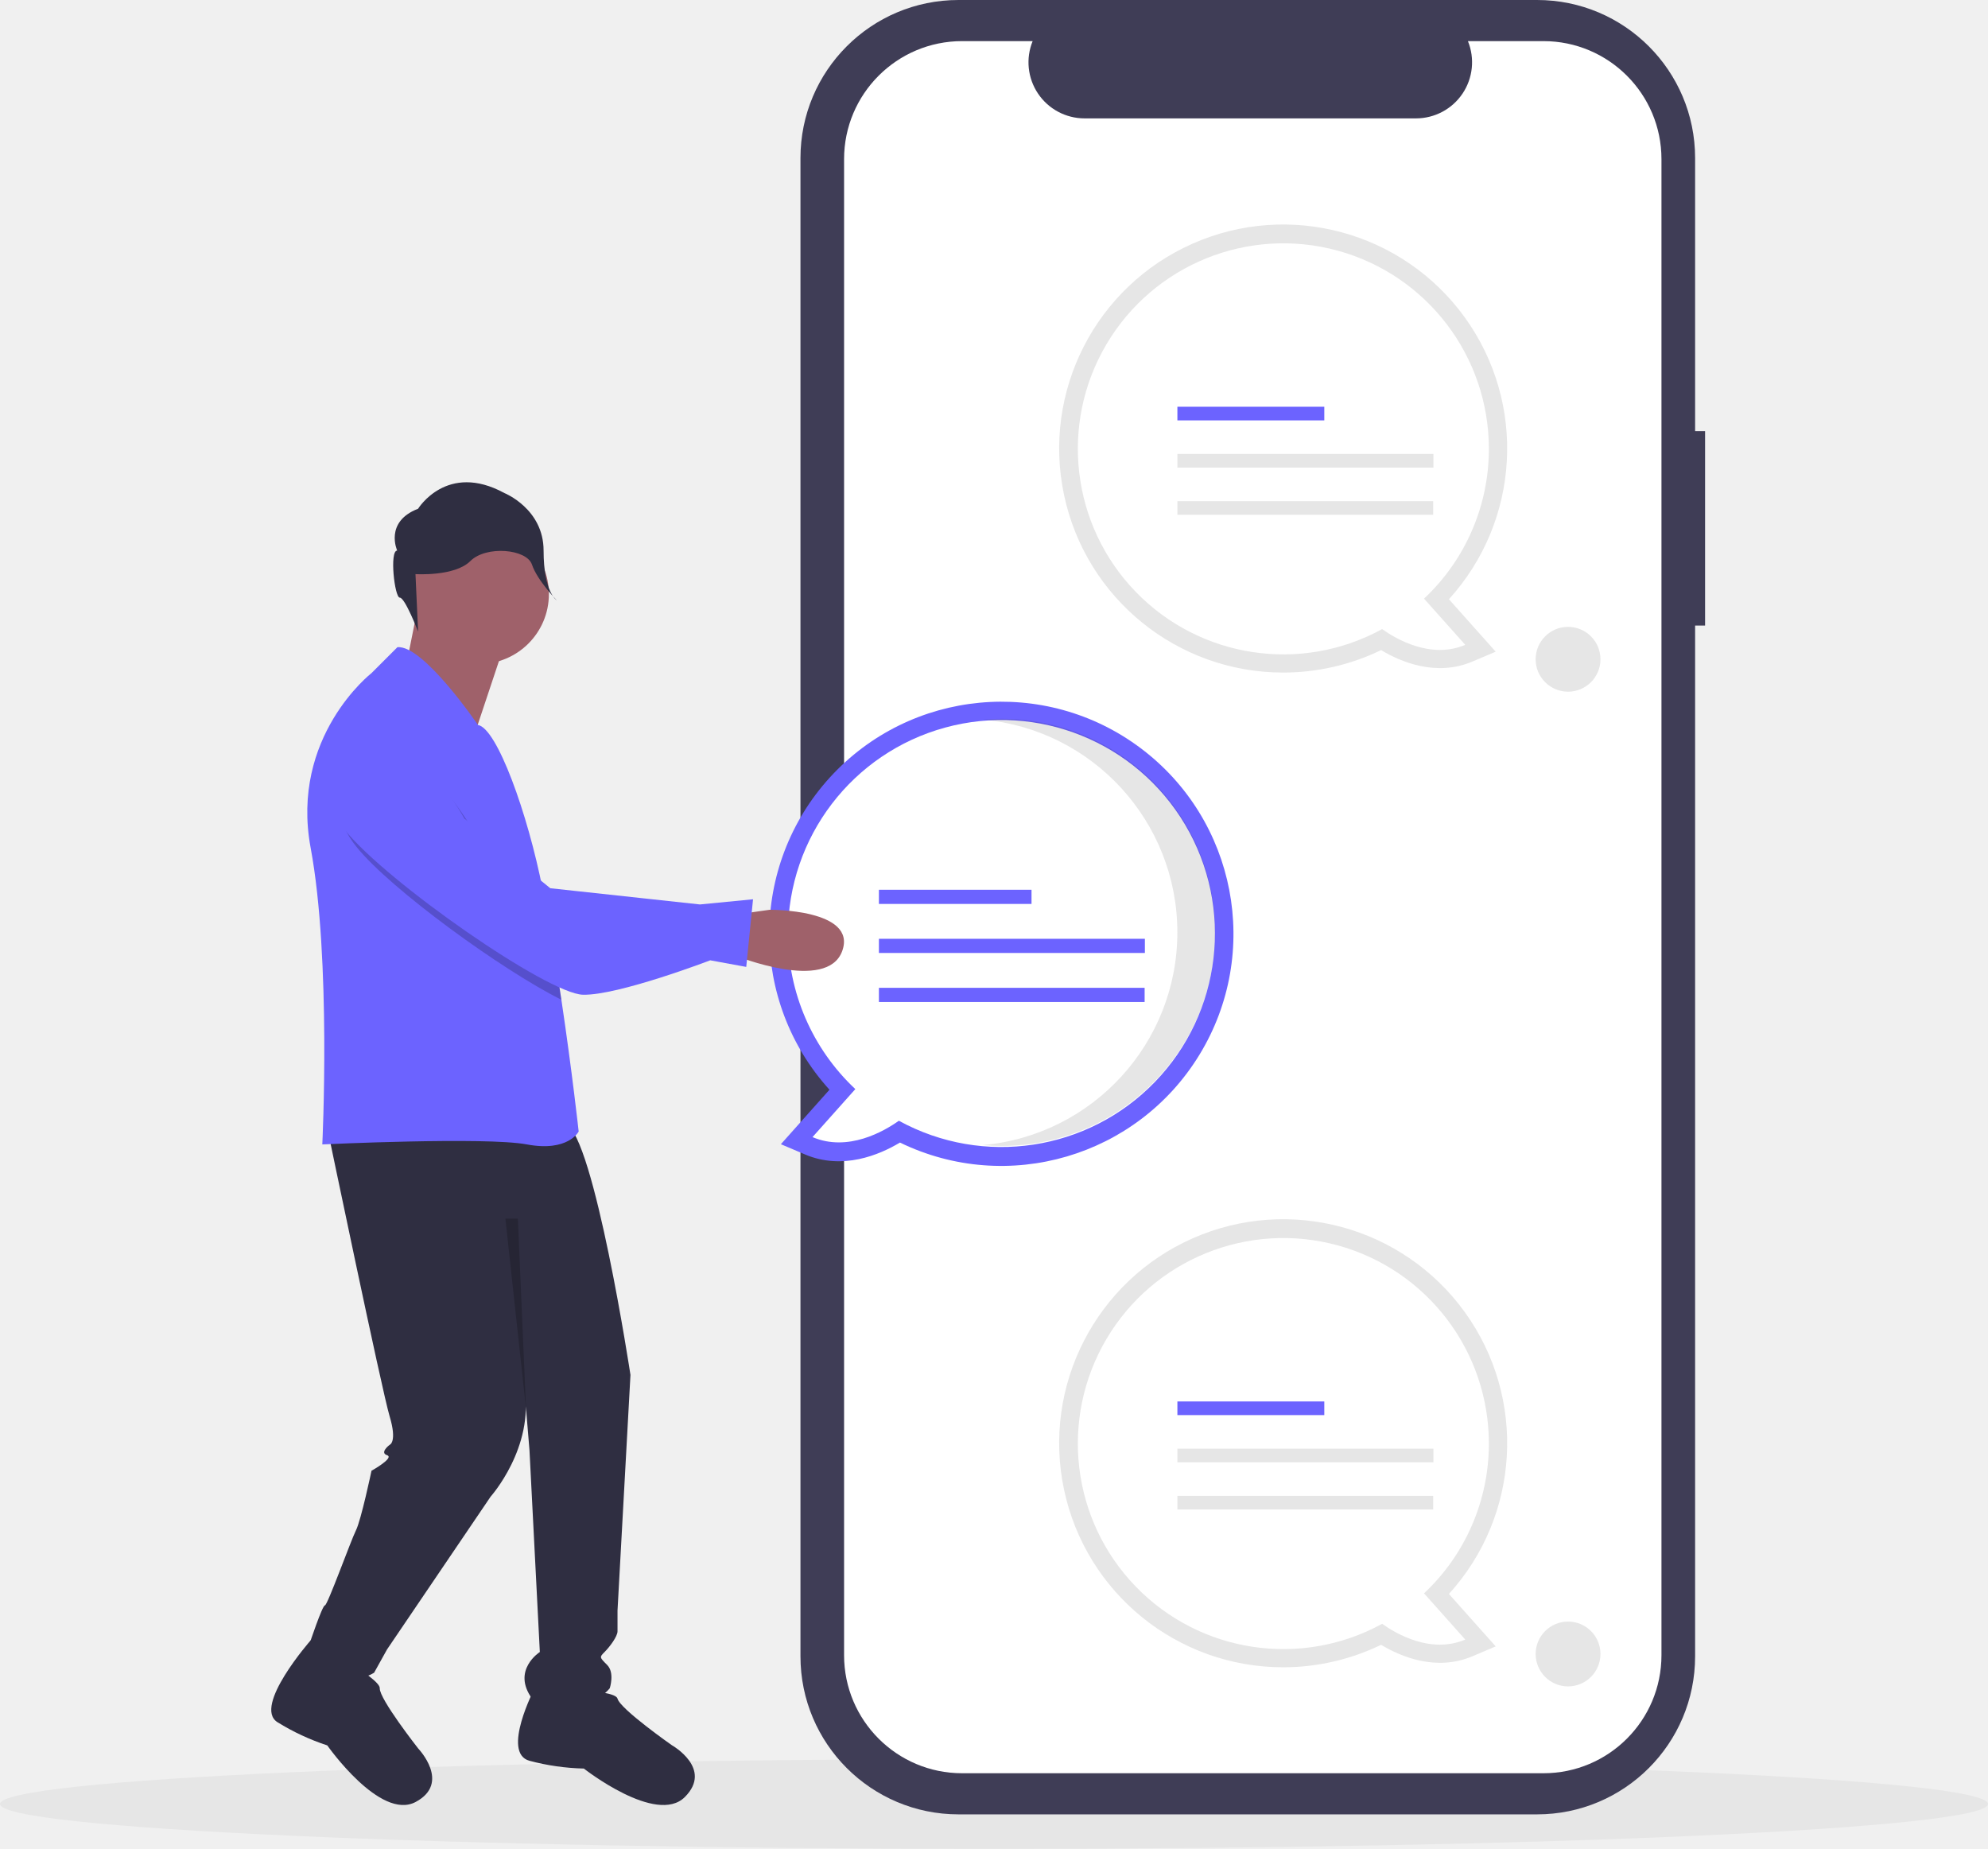
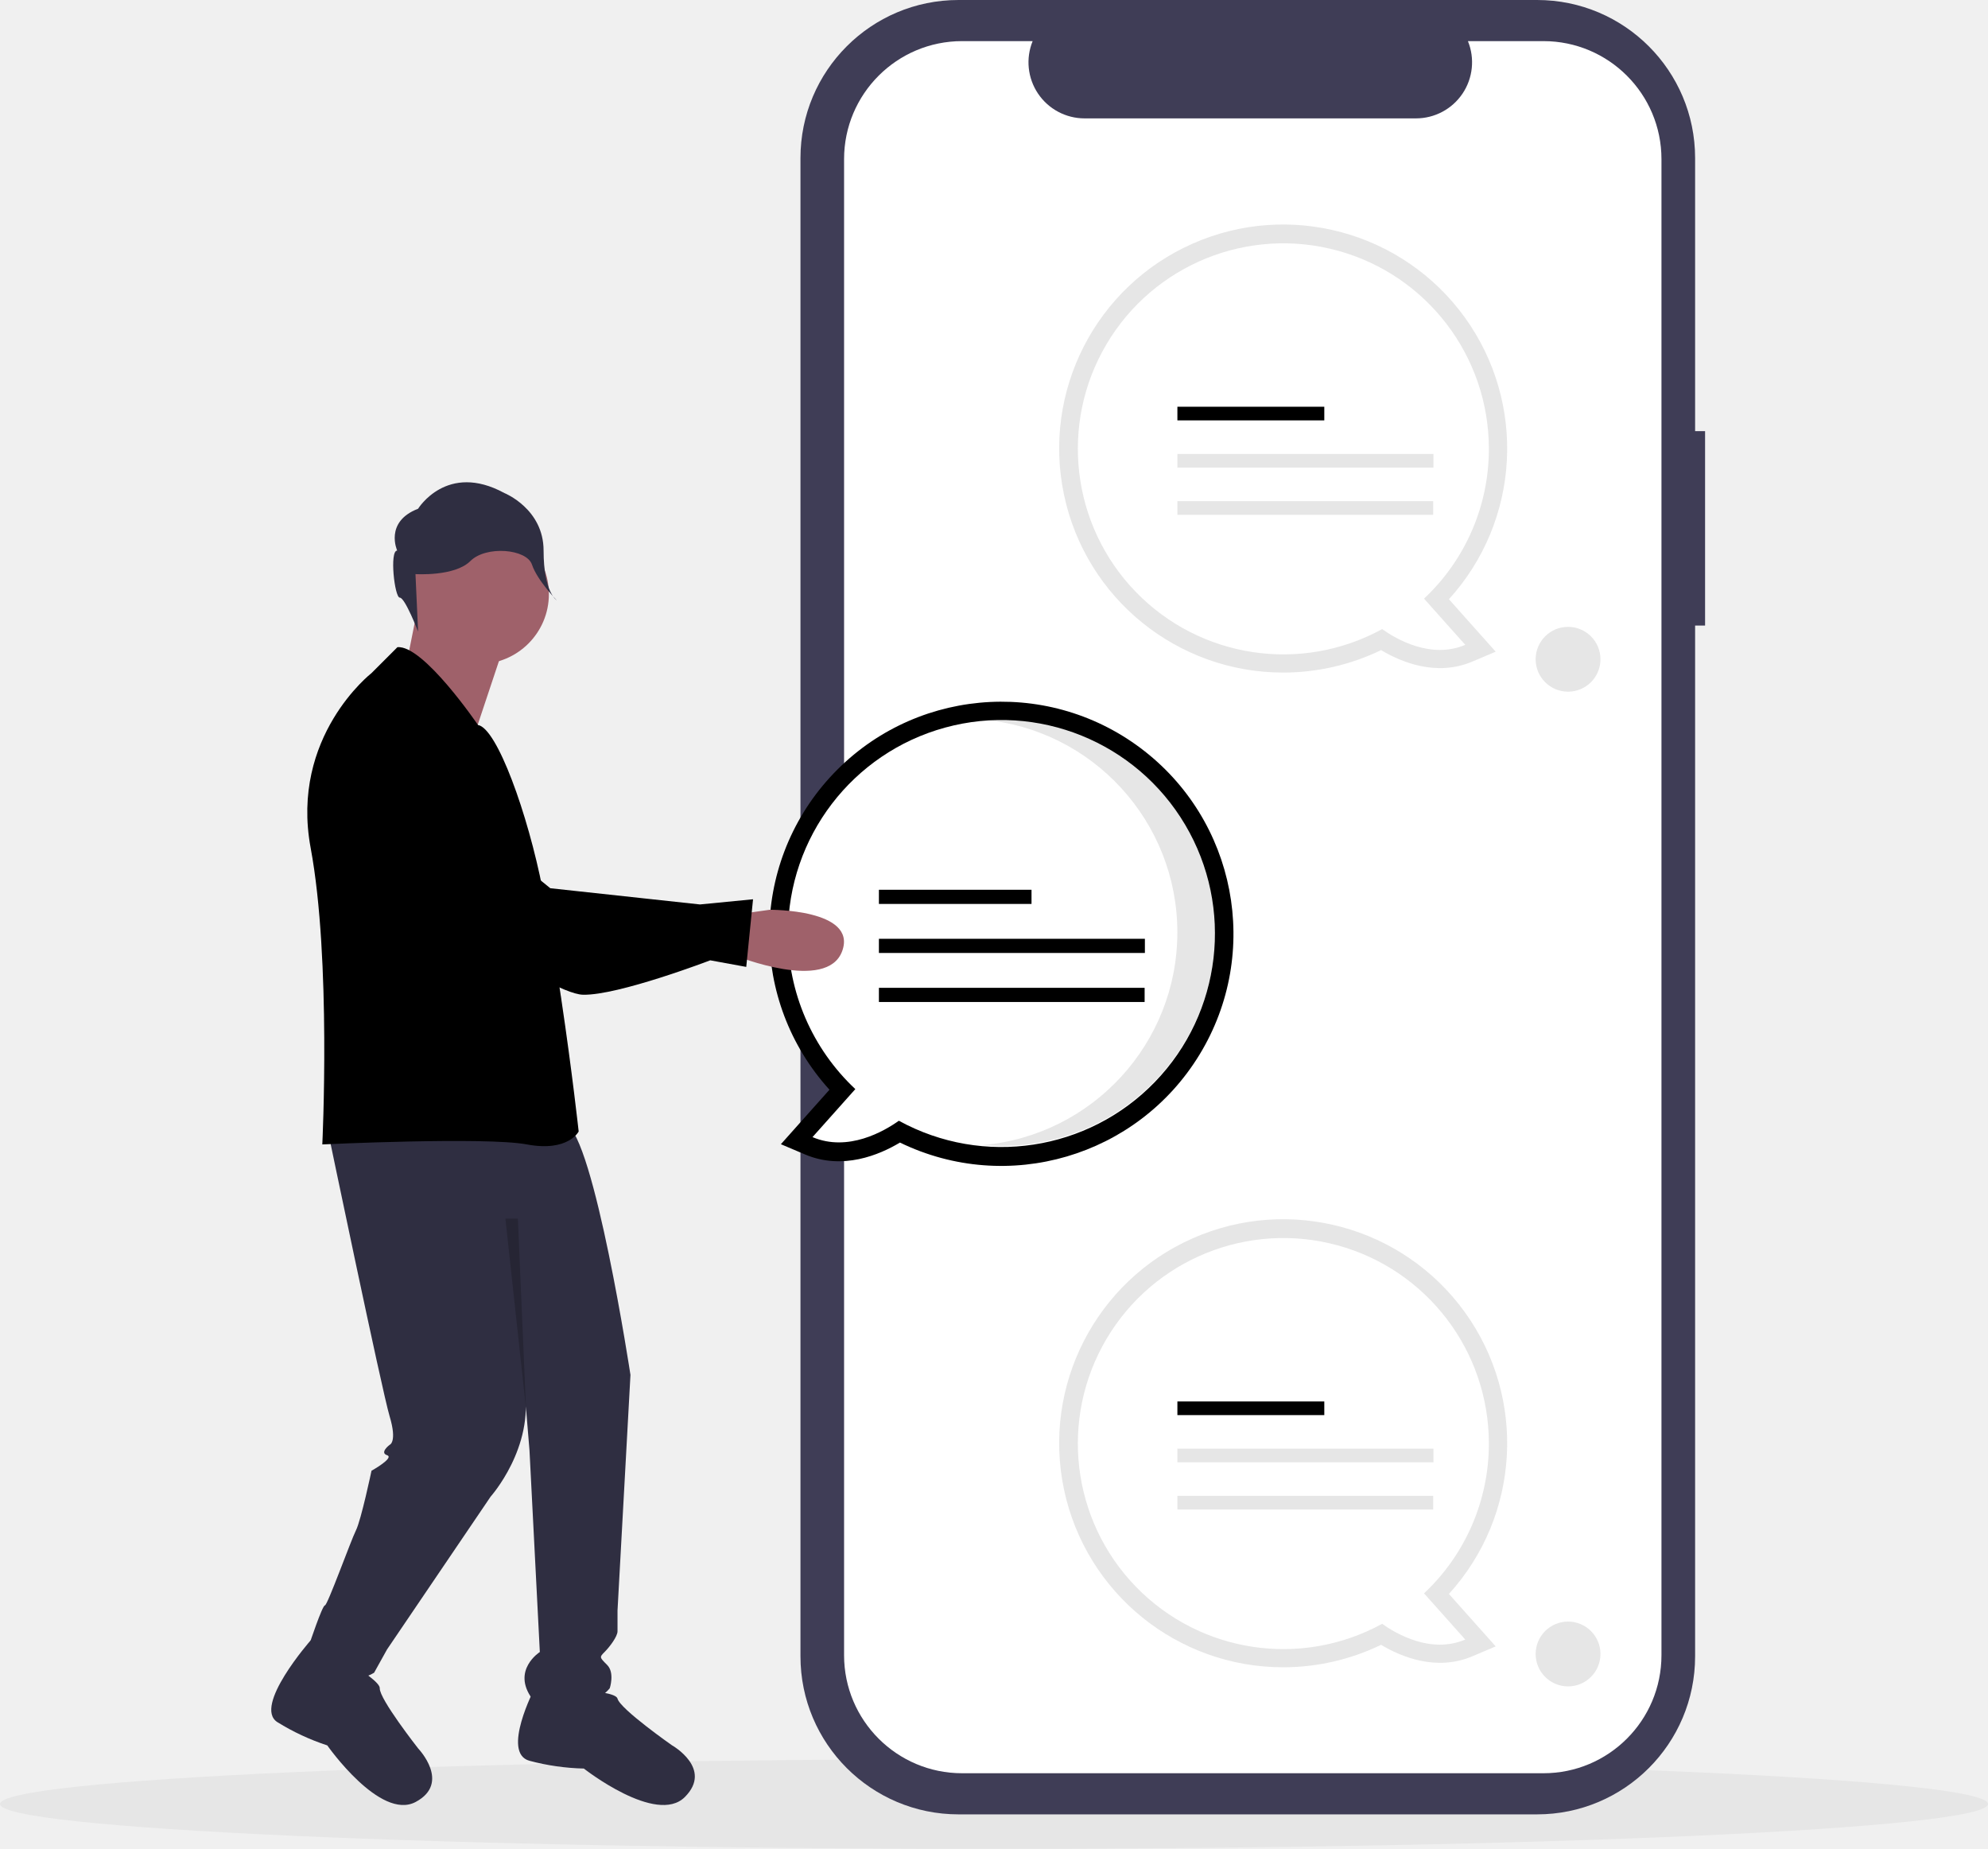
<svg xmlns="http://www.w3.org/2000/svg" id="ed9a5289-909a-4a20-a574-95ddcacbe55c" data-name="Layer 1" width="797.496" height="741.617" viewBox="0 0 797.496 741.617">
  <ellipse cx="398.748" cy="723.617" rx="398.748" ry="18" fill="#e6e6e6" />
  <path d="M885.252,252.139h-3.999V142.593A63.402,63.402,0,0,0,817.851,79.192H585.765a63.402,63.402,0,0,0-63.402,63.402V743.568a63.402,63.402,0,0,0,63.402,63.402H817.851a63.402,63.402,0,0,0,63.402-63.402V330.115H885.252Z" transform="translate(-201.252 -79.1915)" fill="#3f3d56" />
  <path d="M820.409,95.686h-30.295A22.495,22.495,0,0,1,769.287,126.677H636.328a22.495,22.495,0,0,1-20.827-30.991H587.205a47.348,47.348,0,0,0-47.348,47.348V743.127a47.348,47.348,0,0,0,47.348,47.348h233.204a47.348,47.348,0,0,0,47.348-47.348V143.034A47.348,47.348,0,0,0,820.409,95.686Z" transform="translate(-201.252 -79.1915)" fill="#fff" />
  <path d="M716.047,747.97a89.859,89.859,0,1,1,66.448-29.413l18.765,21.036-9.364,3.972c-14.486,6.145-28.662.166-36.619-4.606A89.972,89.972,0,0,1,716.047,747.97Zm0-164.948a75.184,75.184,0,1,0,36.144,141.124l4.009-2.203,3.727,2.652a39.422,39.422,0,0,0,14.224,6.508l-11.808-13.237,5.176-4.864A74.477,74.477,0,0,0,791.231,658.207,75.27,75.27,0,0,0,716.047,583.023Z" transform="translate(-201.252 -79.1915)" fill="#e6e6e6" />
  <path d="M798.52,658.207a82.441,82.441,0,1,0-42.82,72.328c5.701,4.056,19.609,12.147,33.348,6.319l-16.539-18.539A82.24,82.24,0,0,0,798.52,658.207Z" transform="translate(-201.252 -79.1915)" fill="#fff" />
-   <rect x="472.318" y="562.153" width="58.932" height="5.473" fill="#6c63ff" />
+   <rect x="472.318" y="562.153" width="58.932" height="5.473" />
  <rect x="472.318" y="581.085" width="102.714" height="5.473" fill="#e6e6e6" />
  <rect x="472.318" y="600.016" width="102.613" height="5.473" fill="#e6e6e6" />
  <path d="M716.047,348.97a89.859,89.859,0,1,1,66.448-29.413l18.765,21.036-9.364,3.972c-14.486,6.145-28.662.166-36.619-4.606A89.972,89.972,0,0,1,716.047,348.97Zm0-164.948a75.184,75.184,0,1,0,36.144,141.124l4.009-2.203,3.727,2.652a39.422,39.422,0,0,0,14.224,6.508l-11.808-13.237,5.176-4.864A74.477,74.477,0,0,0,791.231,259.207,75.27,75.27,0,0,0,716.047,184.023Z" transform="translate(-201.252 -79.1915)" fill="#e6e6e6" />
  <path d="M798.52,259.207a82.441,82.441,0,1,0-42.82,72.328c5.701,4.056,19.609,12.147,33.348,6.319l-16.539-18.539A82.24,82.24,0,0,0,798.52,259.207Z" transform="translate(-201.252 -79.1915)" fill="#fff" />
-   <rect x="472.318" y="163.153" width="58.932" height="5.473" fill="#6c63ff" />
+   <rect x="472.318" y="163.153" width="58.932" height="5.473" />
  <rect x="472.318" y="182.085" width="102.714" height="5.473" fill="#e6e6e6" />
  <rect x="472.318" y="201.016" width="102.613" height="5.473" fill="#e6e6e6" />
  <circle cx="629.032" cy="264.446" r="13" fill="#e6e6e6" />
  <circle cx="629.032" cy="663.446" r="13" fill="#e6e6e6" />
  <polygon points="168.77 237.79 162.538 268.954 191.624 290.768 205.128 250.256 168.77 237.79" fill="#9f616a" />
  <circle cx="192.143" cy="238.31" r="28.047" fill="#9f616a" />
  <path d="M332.626,532.011s21.815,104.918,24.931,115.306,0,11.427,0,11.427-4.155,3.116-1.039,4.155-6.233,6.233-6.233,6.233-4.155,19.737-6.233,23.892S332.626,723.148,331.587,723.148s-6.233,15.582-6.233,15.582,12.465,19.737,25.97,11.427l5.194-9.349,41.552-61.289s17.659-19.737,13.504-43.629l2.078,24.931,4.155,81.026s-11.427,7.272-3.116,18.698c0,0,21.815,7.272,31.164-4.155,0,0,2.078-6.233-1.039-9.349s-3.116-3.116-1.039-5.194,5.194-6.233,5.194-8.31v-8.31l5.194-94.53s-14.543-95.569-25.97-100.762S332.626,532.011,332.626,532.011Z" transform="translate(-201.252 -79.1915)" fill="#2f2e41" />
  <path d="M415.729,756.389s-13.504,25.97-2.078,29.086a92.931,92.931,0,0,0,21.815,3.116s29.086,22.853,40.513,11.427-5.194-20.776-5.194-20.776-20.776-14.543-21.815-18.698S415.729,756.389,415.729,756.389Z" transform="translate(-201.252 -79.1915)" fill="#2f2e41" />
  <path d="M325.874,737.172s-23.337,26.541-13.304,32.835a92.931,92.931,0,0,0,19.975,9.304s21.215,30.302,35.463,22.677,1.05-21.389,1.05-21.389-15.67-19.94-15.46-24.218S325.874,737.172,325.874,737.172Z" transform="translate(-201.252 -79.1915)" fill="#2f2e41" />
-   <path d="M433.388,533.05s-4.155,8.31-20.776,5.194-82.064,0-82.064,0,3.636-74.273-4.675-118.941,24.412-70.118,24.412-70.118l10.388-10.388C371.061,337.757,393,370,393,370c7.635,1.278,19.997,35.611,25.96,66.006,2.836,14.502,5.371,29.99,7.5,44.232C430.781,509.209,433.388,533.05,433.388,533.05Z" transform="translate(-201.252 -79.1915)" fill="#6c63ff" />
+   <path d="M433.388,533.05s-4.155,8.31-20.776,5.194-82.064,0-82.064,0,3.636-74.273-4.675-118.941,24.412-70.118,24.412-70.118l10.388-10.388C371.061,337.757,393,370,393,370c7.635,1.278,19.997,35.611,25.96,66.006,2.836,14.502,5.371,29.99,7.5,44.232C430.781,509.209,433.388,533.05,433.388,533.05Z" transform="translate(-201.252 -79.1915)" />
  <path d="M360.583,300.037s-5.244-11.537,8.39-16.78c0,0,11.537-18.878,34.61-6.293,0,0,15.732,6.293,15.732,23.073s5.244,19.927,5.244,19.927-7.809-8.011-9.907-14.304-18.41-7.72-24.703-1.428-22.024,5.244-22.024,5.244l1.049,23.073s-5.244-13.634-7.341-13.634S357.437,300.037,360.583,300.037Z" transform="translate(-201.252 -79.1915)" fill="#2f2e41" />
-   <path d="M562.274,537.495c-8.265,4.957-22.991,11.168-38.039,4.785l-9.728-4.126,19.493-21.852a93.097,93.097,0,1,1,28.274,21.193Zm-37.349-83.884a77.365,77.365,0,0,0,24.632,56.921l5.377,5.053-12.266,13.75a40.952,40.952,0,0,0,14.776-6.76l3.872-2.755,4.164,2.288a78.109,78.109,0,1,0-40.555-68.497Z" transform="translate(-201.252 -79.1915)" fill="#6c63ff" />
+   <path d="M562.274,537.495c-8.265,4.957-22.991,11.168-38.039,4.785l-9.728-4.126,19.493-21.852a93.097,93.097,0,1,1,28.274,21.193Zm-37.349-83.884a77.365,77.365,0,0,0,24.632,56.921l5.377,5.053-12.266,13.75a40.952,40.952,0,0,0,14.776-6.76l3.872-2.755,4.164,2.288a78.109,78.109,0,1,0-40.555-68.497Z" transform="translate(-201.252 -79.1915)" />
  <path d="M517.353,453.611a85.639,85.639,0,1,1,44.481,75.134c-5.922,4.214-20.37,12.618-34.642,6.564l17.18-19.259A85.43,85.43,0,0,1,517.353,453.611Z" transform="translate(-201.252 -79.1915)" fill="#fff" />
  <path d="M673.555,453.179a85.677,85.677,0,0,0-78.101-85.336c2.496-.219,5.02-.337,7.572-.337a85.673,85.673,0,0,1,0,171.346c-2.548,0-5.068-.12-7.56-.338A85.677,85.677,0,0,0,673.555,453.179Z" transform="translate(-201.252 -79.1915)" opacity="0.1" style="isolation:isolate" />
-   <rect x="352.58" y="356.903" width="61.218" height="5.685" fill="#6c63ff" />
-   <rect x="352.58" y="376.569" width="106.698" height="5.685" fill="#6c63ff" />
-   <rect x="352.58" y="396.235" width="106.593" height="5.685" fill="#6c63ff" />
+   <rect x="352.58" y="356.903" width="61.218" height="5.685" />
+   <rect x="352.58" y="376.569" width="106.698" height="5.685" />
+   <rect x="352.58" y="396.235" width="106.593" height="5.685" />
  <path d="M426.46,480.238c-24.152-12.143-68.373-44.284-82.085-61.205-17.067-21.046,1.548-37.054,1.548-37.054,21.108-13.317,46.351,32.379,46.351,32.379L418.96,436.006C421.796,450.507,424.33,465.996,426.46,480.238Z" transform="translate(-201.252 -79.1915)" opacity="0.2" />
  <path d="M496.216,462.499s36.84,14.956,42.903-1.856-29.086-16.523-29.086-16.523l-13.799,1.955Z" transform="translate(-201.252 -79.1915)" fill="#9f616a" />
-   <path d="M341.201,375.141s-18.611,16.009-1.553,37.052,81.326,65.66,95.451,66.004S486.162,464.393,486.162,464.393l14.451,2.644,2.724-27.131L482.049,441.985l-60.041-6.507-34.46-27.961S362.305,361.828,341.201,375.141Z" transform="translate(-201.252 -79.1915)" fill="#6c63ff" />
+   <path d="M341.201,375.141s-18.611,16.009-1.553,37.052,81.326,65.66,95.451,66.004S486.162,464.393,486.162,464.393l14.451,2.644,2.724-27.131L482.049,441.985l-60.041-6.507-34.46-27.961S362.305,361.828,341.201,375.141Z" transform="translate(-201.252 -79.1915)" />
  <polygon points="207.748 488.809 211.004 564.889 202.748 488.809 207.748 488.809" opacity="0.2" />
</svg>
